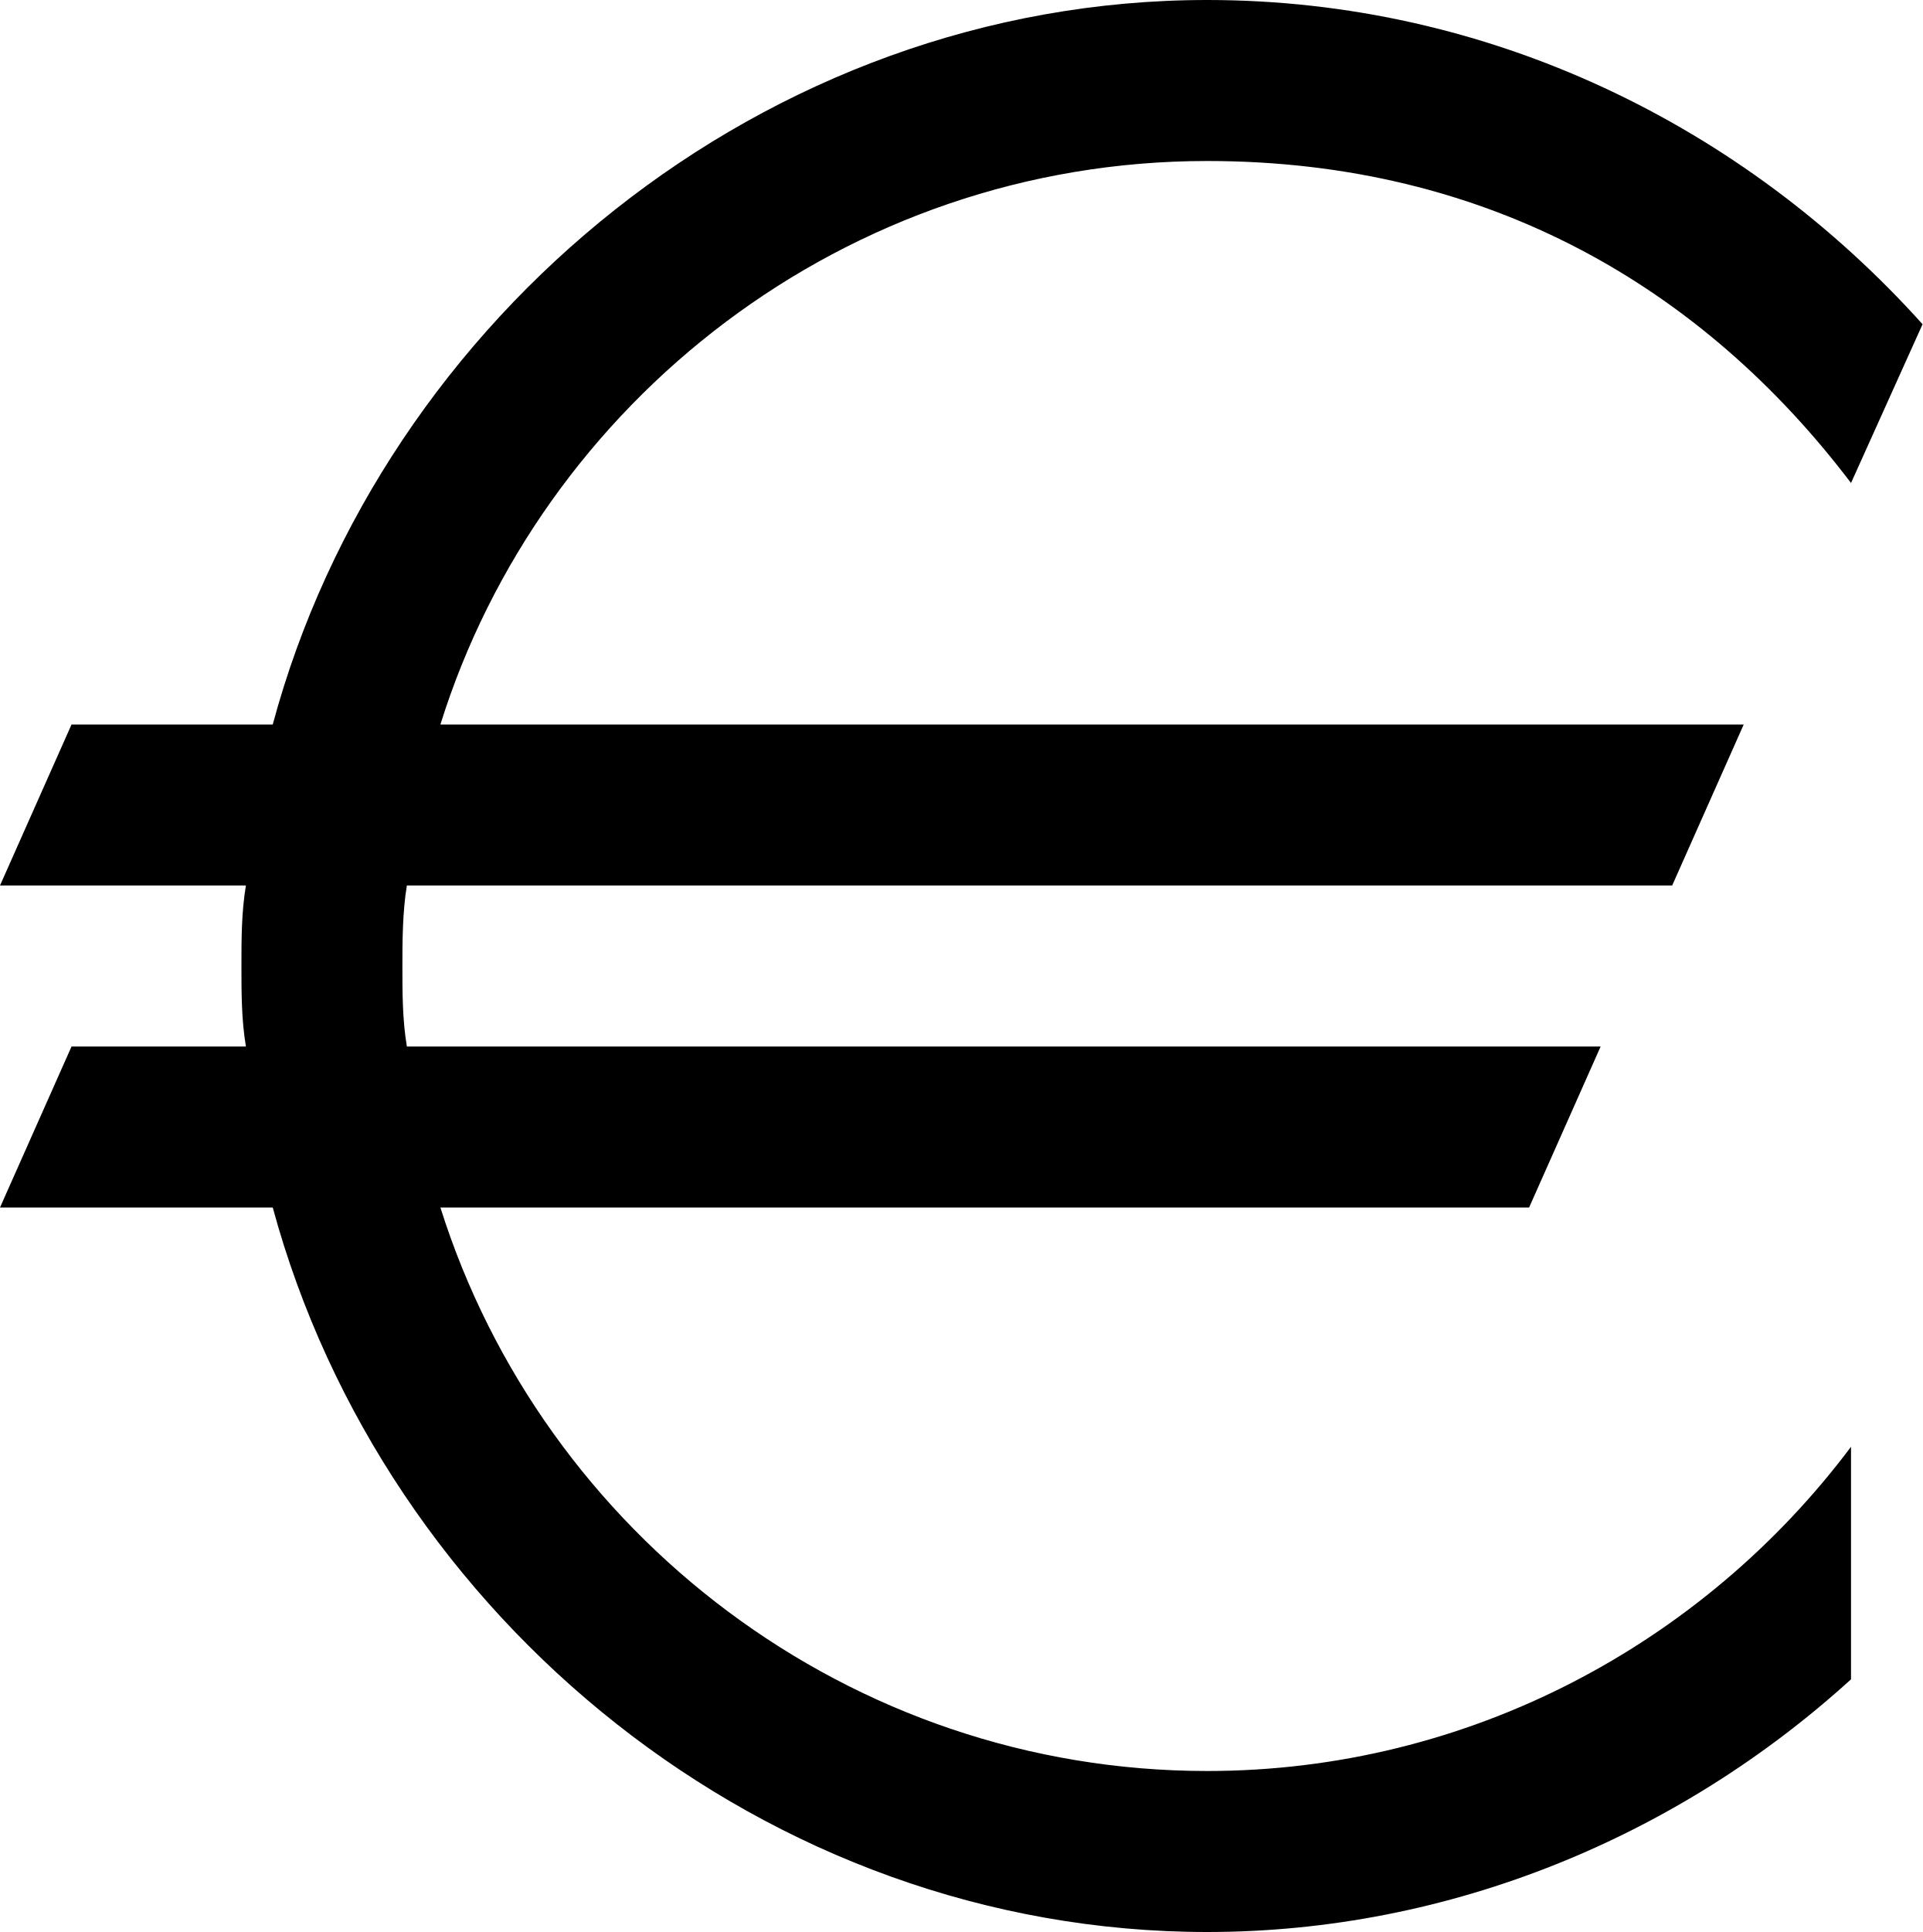
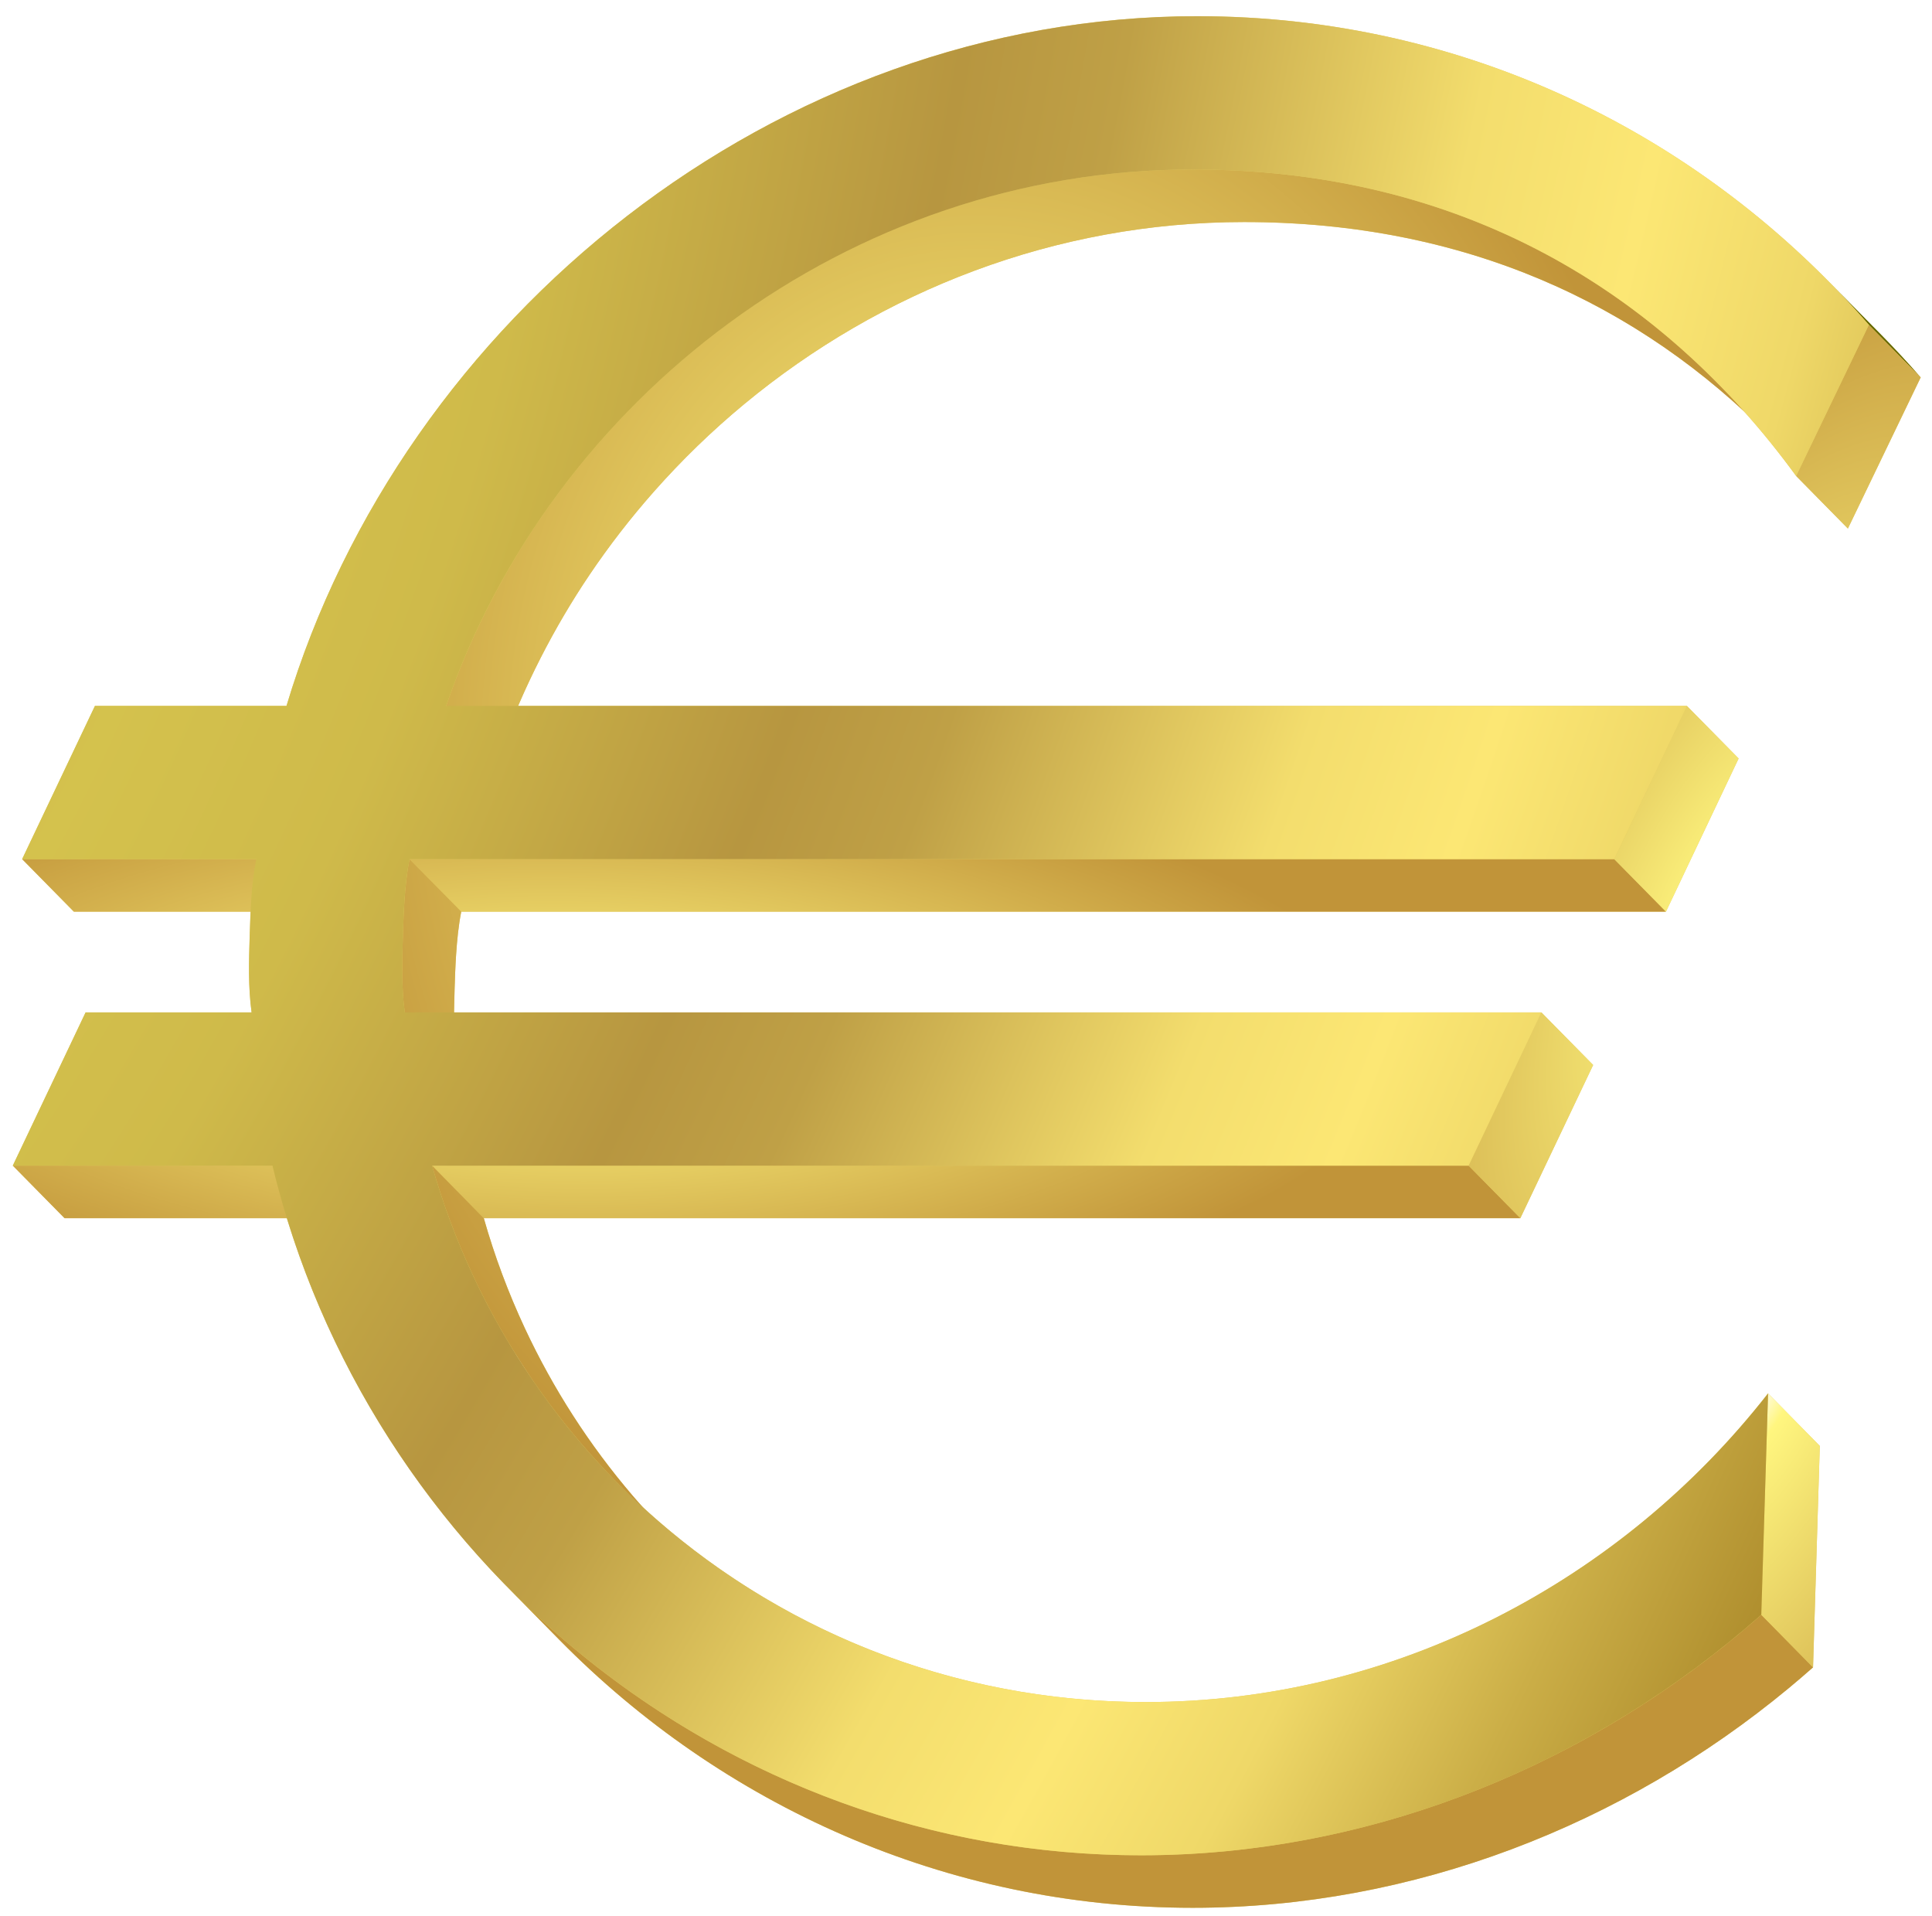
- <svg xmlns="http://www.w3.org/2000/svg" width="430" height="432">
-   <path style="fill:#000" d="M0,198L55,198C54,204 54,210 54,216C54,222 54,228 55,234H16L0,270H61C86,362 171.5,432 270,432C324.5,432 375.5,410.5 414,375.5L414,323.5C381,367.5 328.5,396 270,396C190,396 121.5,343 98.5,270H342L358,234H91C90,228 90,222 90,216C90,211 90,204 91,198H374L390,162H98.5C121,90 189,36 270,36C333,36 381,64.5 414,108L430,72.5C390,28 333,0 270,0C171,0 85.5,71 61,162H16Z" />
+ <svg xmlns="http://www.w3.org/2000/svg" xmlns:xlink="http://www.w3.org/1999/xlink" version="1.0" id="Layer_1" x="0px" y="0px" width="441.41" height="437.594" viewBox="0 0 430 432" enable-background="new 0 0 430 432" xml:space="preserve">
+   <defs id="defs124">
+     <linearGradient id="linearGradient2970">
+       <stop id="stop2972" offset="0" style="stop-color:#924f20;stop-opacity:1;" />
+       <stop style="stop-color:#c7ac44;stop-opacity:1;" offset="0.116" id="stop3770" />
+       <stop style="stop-color:#d4c24d;stop-opacity:1;" offset="0.216" id="stop2978" />
+       <stop id="stop3766" offset="0.304" style="stop-color:#cfba4a;stop-opacity:1;" />
+       <stop id="stop2980" offset="0.432" style="stop-color:#b79640;stop-opacity:1;" />
+       <stop style="stop-color:#bfa046;stop-opacity:1;" offset="0.484" id="stop3768" />
+       <stop style="stop-color:#f3dd6d;stop-opacity:1;" offset="0.6" id="stop3756" />
+       <stop style="stop-color:#fce774;stop-opacity:1;" offset="0.66" id="stop2982" />
+       <stop id="stop3758" offset="0.72" style="stop-color:#efd868;stop-opacity:1;" />
+       <stop style="stop-color:#cbae47;stop-opacity:1;" offset="0.792" id="stop3762" />
+       <stop id="stop2984" offset="0.9" style="stop-color:#9c781c;stop-opacity:1;" />
+       <stop style="stop-color:#976b1c;stop-opacity:1;" offset="0.924" id="stop3760" />
+       <stop id="stop2974" offset="1" style="stop-color:#8b491c;stop-opacity:1;" />
+     </linearGradient>
+     <linearGradient id="linearGradient2763">
+       <stop id="stop2765" offset="0" style="stop-color:#fffded;stop-opacity:1;" />
+       <stop style="stop-color:#fff9b6;stop-opacity:1;" offset="0.041" id="stop2767" />
+       <stop style="stop-color:#fff67f;stop-opacity:1;" offset="0.082" id="stop2769" />
+       <stop id="stop2771" offset="1" style="stop-color:#c19439;stop-opacity:1;" />
+     </linearGradient>
+     <linearGradient id="linearGradient2751">
+       <stop id="stop2753" offset="0" style="stop-color:#fffded;stop-opacity:1;" />
+       <stop style="stop-color:#fff9b6;stop-opacity:1;" offset="0.082" id="stop2755" />
+       <stop style="stop-color:#fff67f;stop-opacity:1;" offset="0.082" id="stop2757" />
+       <stop id="stop2759" offset="1" style="stop-color:#c19439;stop-opacity:1;" />
+     </linearGradient>
+     <linearGradient id="linearGradient3267">
+       <stop id="stop3269" offset="0" style="stop-color:#fffded;stop-opacity:1;" />
+       <stop style="stop-color:#fff9b6;stop-opacity:1;" offset="0.382" id="stop3285" />
+       <stop style="stop-color:#fff67f;stop-opacity:1;" offset="0.629" id="stop3283" />
+       <stop id="stop3271" offset="1" style="stop-color:#c19439;stop-opacity:1;" />
+     </linearGradient>
+     <linearGradient id="linearGradient3302">
+       <stop style="stop-color:#fffded;stop-opacity:1;" offset="0" id="stop3304" />
+       <stop id="stop3306" offset="0.038" style="stop-color:#fff9b6;stop-opacity:1;" />
+       <stop id="stop3308" offset="0.082" style="stop-color:#fff67f;stop-opacity:1;" />
+       <stop style="stop-color:#c19439;stop-opacity:1;" offset="1" id="stop3310" />
+     </linearGradient>
+     <radialGradient xlink:href="#linearGradient3267" id="radialGradient2744" cx="229.422" cy="165.491" fx="229.422" fy="165.491" r="214.712" gradientTransform="matrix(1.036666,-0.4245674,0.5247482,1.281278,-76.85404,51.65917)" gradientUnits="userSpaceOnUse" />
+     <radialGradient xlink:href="#linearGradient3302" id="radialGradient2746" cx="219.031" cy="179.071" fx="219.031" fy="179.071" r="163.204" gradientTransform="matrix(0.9749047,0,0,1.201057,-0.1091145,-49.2821)" gradientUnits="userSpaceOnUse" />
+     <radialGradient xlink:href="#linearGradient2751" id="radialGradient2749" cx="124.241" cy="233.719" fx="124.241" fy="233.719" r="191.234" gradientTransform="matrix(0.9748035,1.4043051e-2,-4.7669211e-3,0.3308976,1.017571,152.3458)" gradientUnits="userSpaceOnUse" />
+     <radialGradient xlink:href="#linearGradient2763" id="radialGradient2761" cx="361.732" cy="220.316" fx="361.732" fy="220.316" r="50.984" gradientTransform="matrix(1.348037,0.640155,-1.45859,3.071496,217.2444,-706.1616)" gradientUnits="userSpaceOnUse" />
+     <radialGradient xlink:href="#linearGradient2763" id="radialGradient2781" gradientUnits="userSpaceOnUse" gradientTransform="matrix(1.348037,0.640155,-1.45859,3.071496,217.2444,-706.1616)" cx="397.101" cy="248.539" fx="397.101" fy="248.539" r="50.984" />
+     <linearGradient xlink:href="#linearGradient2970" id="linearGradient4294" gradientUnits="userSpaceOnUse" gradientTransform="matrix(0.6205484,0,0,0.6205484,-279.7408,41.89111)" x1="350.39" y1="616.899" x2="350.39" y2="314.623" />
+     <radialGradient xlink:href="#linearGradient2970" id="radialGradient4303" gradientUnits="userSpaceOnUse" gradientTransform="matrix(-2.183342,5.235328,-2.924244,-1.219494,-87.98556,779.2524)" cx="-110.428" cy="90.124" fx="-110.428" fy="90.124" r="209.324" />
+   </defs>
+   <g id="g3" transform="translate(4.348,2.8125)">
+     <g id="g5">
+       <g enable-background="new    " id="g7">
+         <path style="fill:#e4cc61;fill-opacity:1" d="M 262.81,0.832 C 167.761,0.832 83.576,69.022 57.38,156.39 L 14.179,156.39 L -2.242,190.938 L 9.427,202.79 L 49.306,202.79 C 49.221,204.605 49.149,206.427 49.093,208.243 C 48.917,214.007 48.737,219.754 49.52,225.517 L 12.077,225.517 L -4.344,260.065 L 7.325,271.916 L 57.471,271.916 C 67.191,303.551 84.531,332.077 107.313,355.21 C 107.414,355.312 107.517,355.413 107.618,355.515 C 108.154,356.065 108.693,356.612 109.233,357.16 L 118.982,367.061 C 155.554,404.199 206.142,427.444 261.775,427.444 C 311.608,427.444 358.973,408.746 396.19,377.937 C 398.053,376.395 399.894,374.818 401.704,373.215 L 403.227,323.282 L 391.559,311.431 C 358.58,353.668 307.338,381.045 251.173,381.045 C 207.275,381.045 167.501,364.411 137.749,337.083 C 136.976,336.216 136.187,335.345 135.433,334.463 C 125.739,323.12 117.546,310.443 111.152,296.746 C 107.439,288.794 104.331,280.503 101.89,271.916 L 335.685,271.916 L 352.106,237.368 L 340.437,225.517 L 95.188,225.517 C 95.213,223.702 95.254,221.88 95.31,220.064 C 95.378,217.847 95.465,215.233 95.645,212.478 C 95.853,209.273 96.192,205.889 96.802,202.79 L 368.527,202.79 L 384.917,168.241 L 373.249,156.39 L 109.629,156.39 C 111.199,152.714 112.903,149.099 114.716,145.544 C 118.014,139.082 121.693,132.815 125.745,126.808 C 130.162,120.259 135.011,113.994 140.247,108.072 C 146.522,100.971 153.339,94.357 160.659,88.299 C 191.426,62.833 230.782,47.262 273.413,47.262 C 319.887,47.262 357.383,63.425 386.045,89.853 C 390.219,94.516 394.168,99.418 397.896,104.538 L 409.564,116.389 L 425.985,82.298 C 423.137,79.017 420.161,75.85 417.12,72.762 L 407.828,63.348 C 371.066,24.775 319.863,0.832 262.81,0.832 z M 110.39,304.637 C 103.027,293.147 117.178,315.009 110.39,304.637 z" id="polygon2565" />
+         <path style="fill:url(#radialGradient2749)" d="M -2.242,190.938 L 9.427,202.79 L 62.254,202.79 L 50.586,190.938 L -2.242,190.938 z M 85.134,190.938 L 96.802,202.79 L 368.527,202.79 L 356.858,190.938 L 85.134,190.938 z M -4.344,260.065 L 7.325,271.916 L 65.88,271.916 L 54.211,260.065 L -4.344,260.065 z M 90.222,260.065 L 101.89,271.916 L 335.685,271.916 L 324.016,260.065 L 90.222,260.065 z" id="polygon11" />
+         <path style="fill:url(#radialGradient2746)" d="M 261.744,35.411 C 219.115,35.411 179.758,50.983 148.99,76.448 C 141.672,82.506 134.854,89.12 128.578,96.22 C 123.344,102.143 118.495,108.408 114.077,114.957 C 110.026,120.964 106.345,127.231 103.048,133.693 C 99.823,140.015 96.96,146.53 94.518,153.222 C 94.134,154.272 93.753,155.332 93.39,156.39 L 105.059,168.241 C 105.422,167.183 105.803,166.123 106.186,165.073 C 108.629,158.381 111.491,151.866 114.716,145.544 C 118.014,139.082 121.693,132.815 125.745,126.808 C 130.162,120.259 135.011,113.994 140.247,108.072 C 146.522,100.971 153.339,94.357 160.659,88.299 C 191.426,62.833 230.782,47.262 273.413,47.262 C 323.158,47.262 362.603,65.776 391.955,95.581 L 380.286,83.729 C 350.934,53.925 311.49,35.412 261.744,35.411 z M 85.134,190.938 C 84.523,194.038 84.186,197.422 83.976,200.627 C 83.797,203.383 83.71,206.025 83.641,208.243 C 83.464,214.007 83.285,219.754 84.068,225.517 L 95.736,237.368 C 94.953,231.605 95.133,225.827 95.31,220.064 C 95.378,217.847 95.465,215.233 95.645,212.478 C 95.853,209.273 96.192,205.889 96.802,202.79 L 85.134,190.938 z M 90.222,260.065 C 92.664,268.651 95.771,276.943 99.483,284.895 C 105.879,298.592 114.07,311.268 123.765,322.612 C 126.314,325.594 128.964,328.499 131.716,331.294 L 141.343,341.043 C 139.318,338.907 137.345,336.7 135.433,334.463 C 125.739,323.12 117.546,310.443 111.152,296.746 C 107.439,288.794 104.331,280.503 101.89,271.916 L 90.222,260.065 z M 107.313,355.21 L 118.982,367.061 C 155.554,404.199 206.142,427.444 261.775,427.444 C 311.608,427.444 358.973,408.746 396.19,377.937 C 398.053,376.395 399.894,374.818 401.704,373.215 L 390.036,361.364 C 388.224,362.967 386.384,364.544 384.521,366.086 C 347.304,396.895 299.939,415.593 250.106,415.593 C 194.473,415.593 143.887,392.348 107.313,355.21 z" id="path23" />
+         <path d="M 405.463,60.901 L 417.134,72.751 C 420.175,75.84 423.122,79.027 425.97,82.307 L 414.299,70.457 C 411.452,67.177 408.505,63.99 405.463,60.901" id="path79" style="fill:#626700" />
+         <path style="fill:url(#radialGradient2761);fill-opacity:1" d="M 414.286,70.446 L 397.896,104.538 L 409.564,116.389 L 425.985,82.298 L 414.286,70.446 z" id="path2779" />
+         <path style="fill:url(#radialGradient2761);fill-opacity:1" d="M 373.249,156.39 L 356.858,190.938 L 368.527,202.79 L 384.917,168.241 L 373.249,156.39 z" id="path2777" />
+         <path style="fill:url(#radialGradient2761);fill-opacity:1" d="M 340.437,225.517 L 324.016,260.065 L 335.685,271.916 L 352.106,237.368 L 340.437,225.517 z" id="path2775" />
+         <path style="fill:url(#radialGradient2781);fill-opacity:1" d="M 391.559,311.431 L 390.036,361.364 L 401.704,373.215 L 403.227,323.282 L 391.559,311.431 z" id="polygon83" />
+         <path style="fill:url(#radialGradient4303);fill-opacity:1;opacity:1" id="path4301" d="M 262.815,0.847 C 323.301,0.847 377.2,27.728 414.3,70.457 L 397.893,104.537 C 367.486,62.776 322.242,35.41 261.756,35.41 C 183.989,35.41 117.12,87.256 93.4,156.382 L 373.261,156.382 L 356.847,190.945 L 85.136,190.945 C 84,196.709 83.795,203.431 83.648,208.228 C 83.471,213.991 83.295,219.746 84.077,225.509 L 340.426,225.509 L 324.003,260.072 L 90.225,260.072 C 110.156,330.159 174.364,381.044 251.172,381.044 C 307.337,381.044 358.578,353.679 391.558,311.442 L 390.029,361.36 C 352.035,394.965 302.443,415.607 250.114,415.607 C 155.549,415.607 75.519,348.399 54.219,260.072 L -4.348,260.072 L 12.073,225.509 L 49.514,225.509 C 48.731,219.746 48.908,213.991 49.084,208.228 C 49.261,202.464 49.437,196.709 50.573,190.945 L -2.232,190.945 L 14.189,156.382 L 57.393,156.382 C 83.59,69.014 167.765,0.847 262.815,0.847 z" />
+       </g>
+     </g>
+   </g>
</svg>
